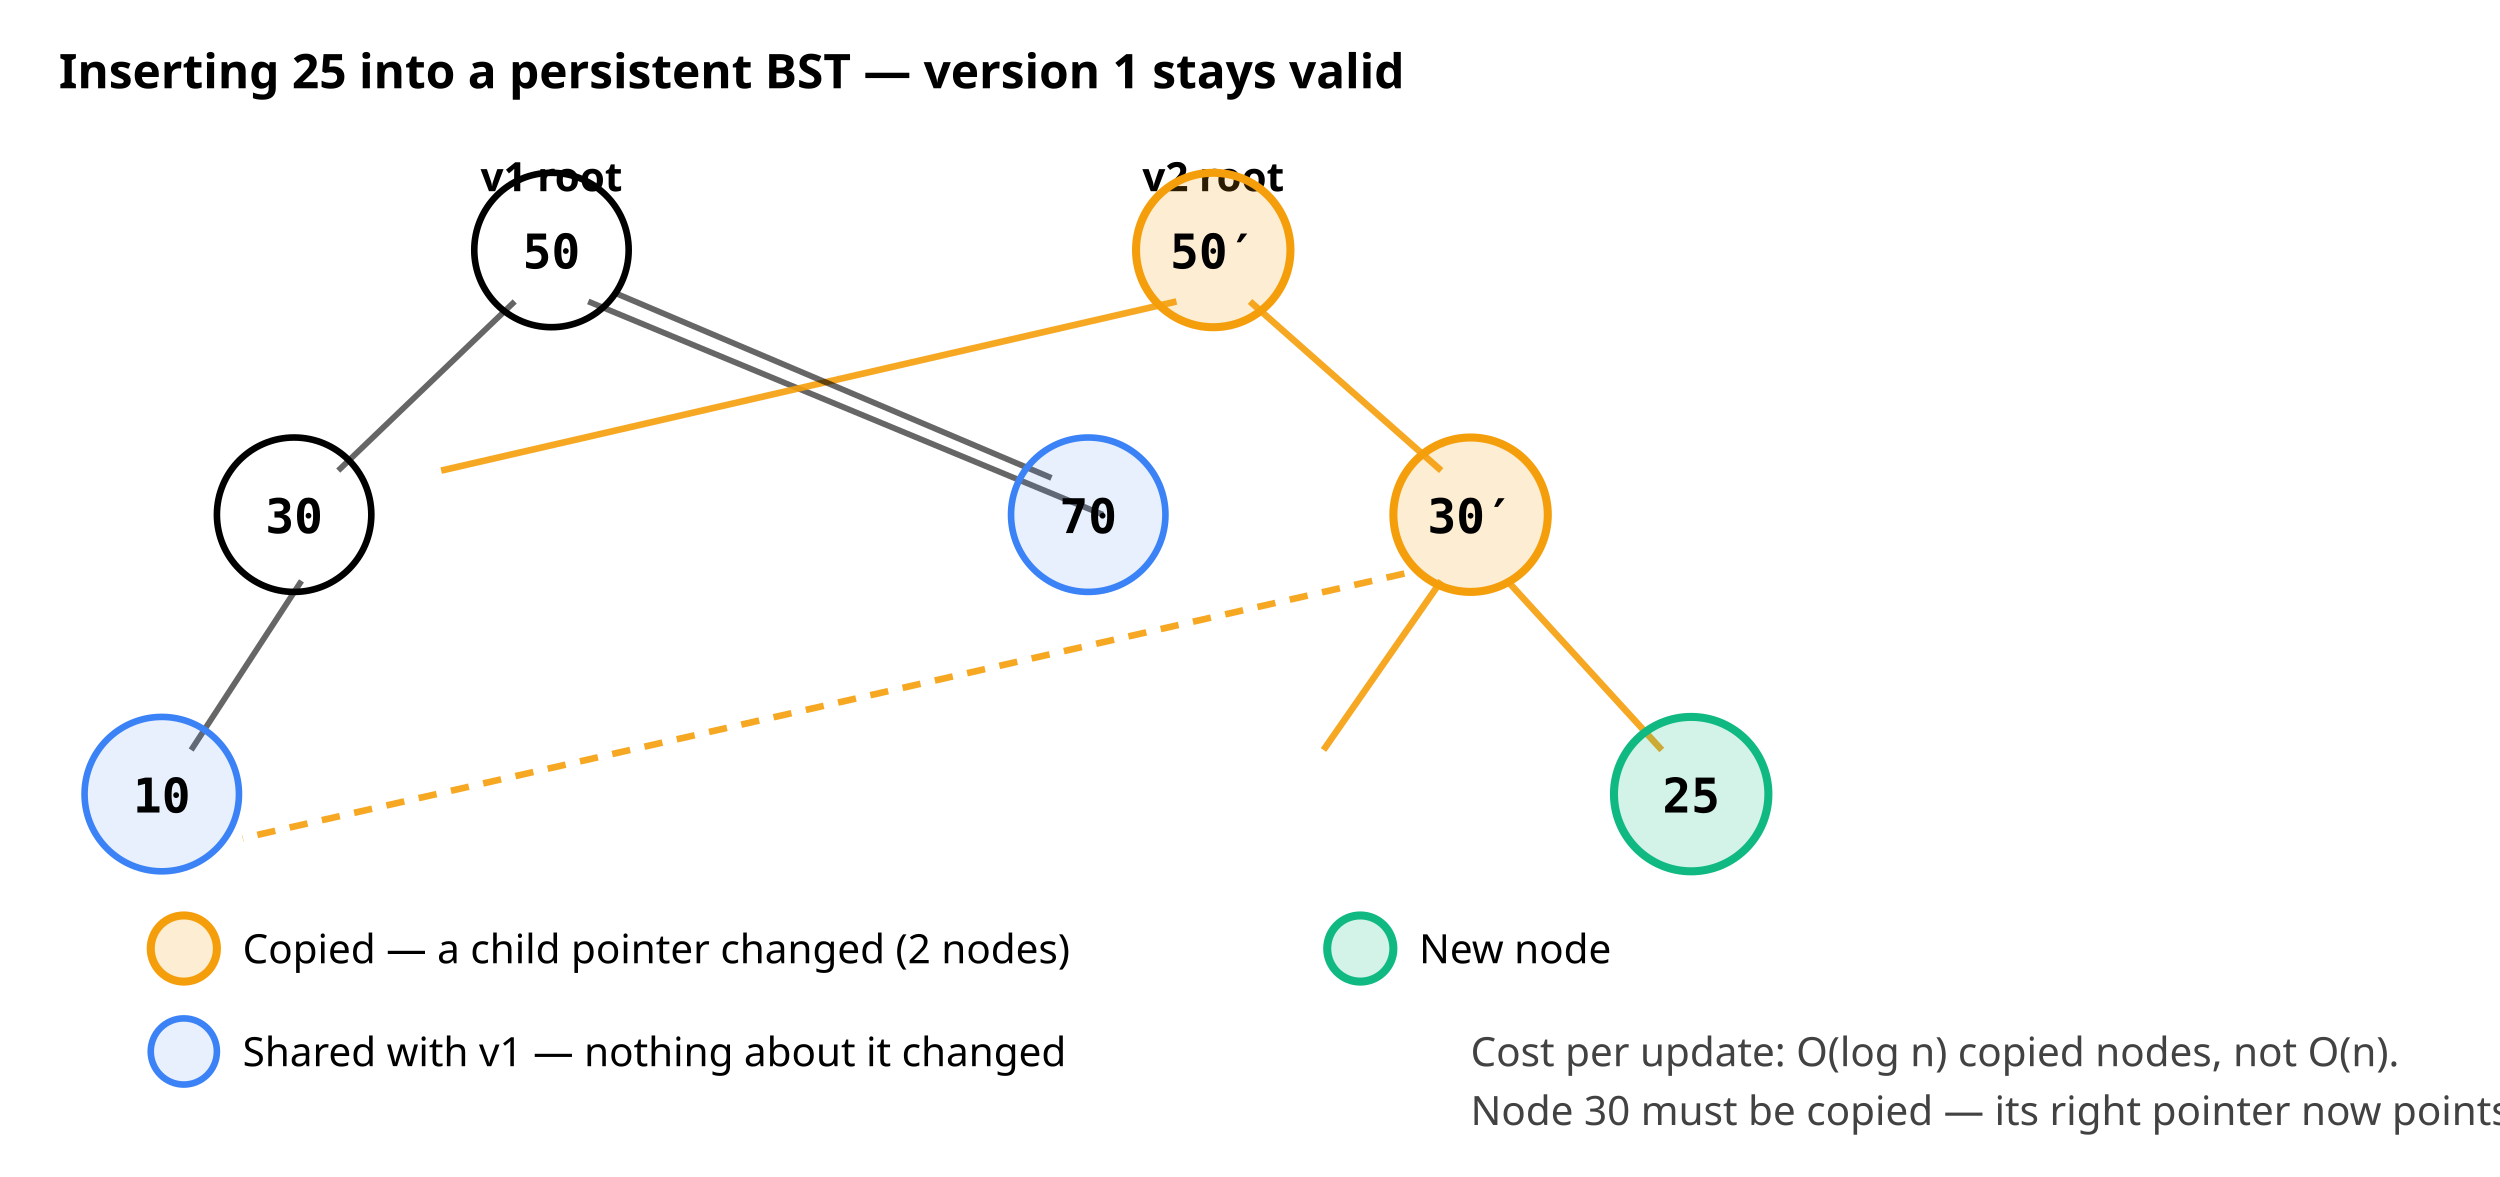
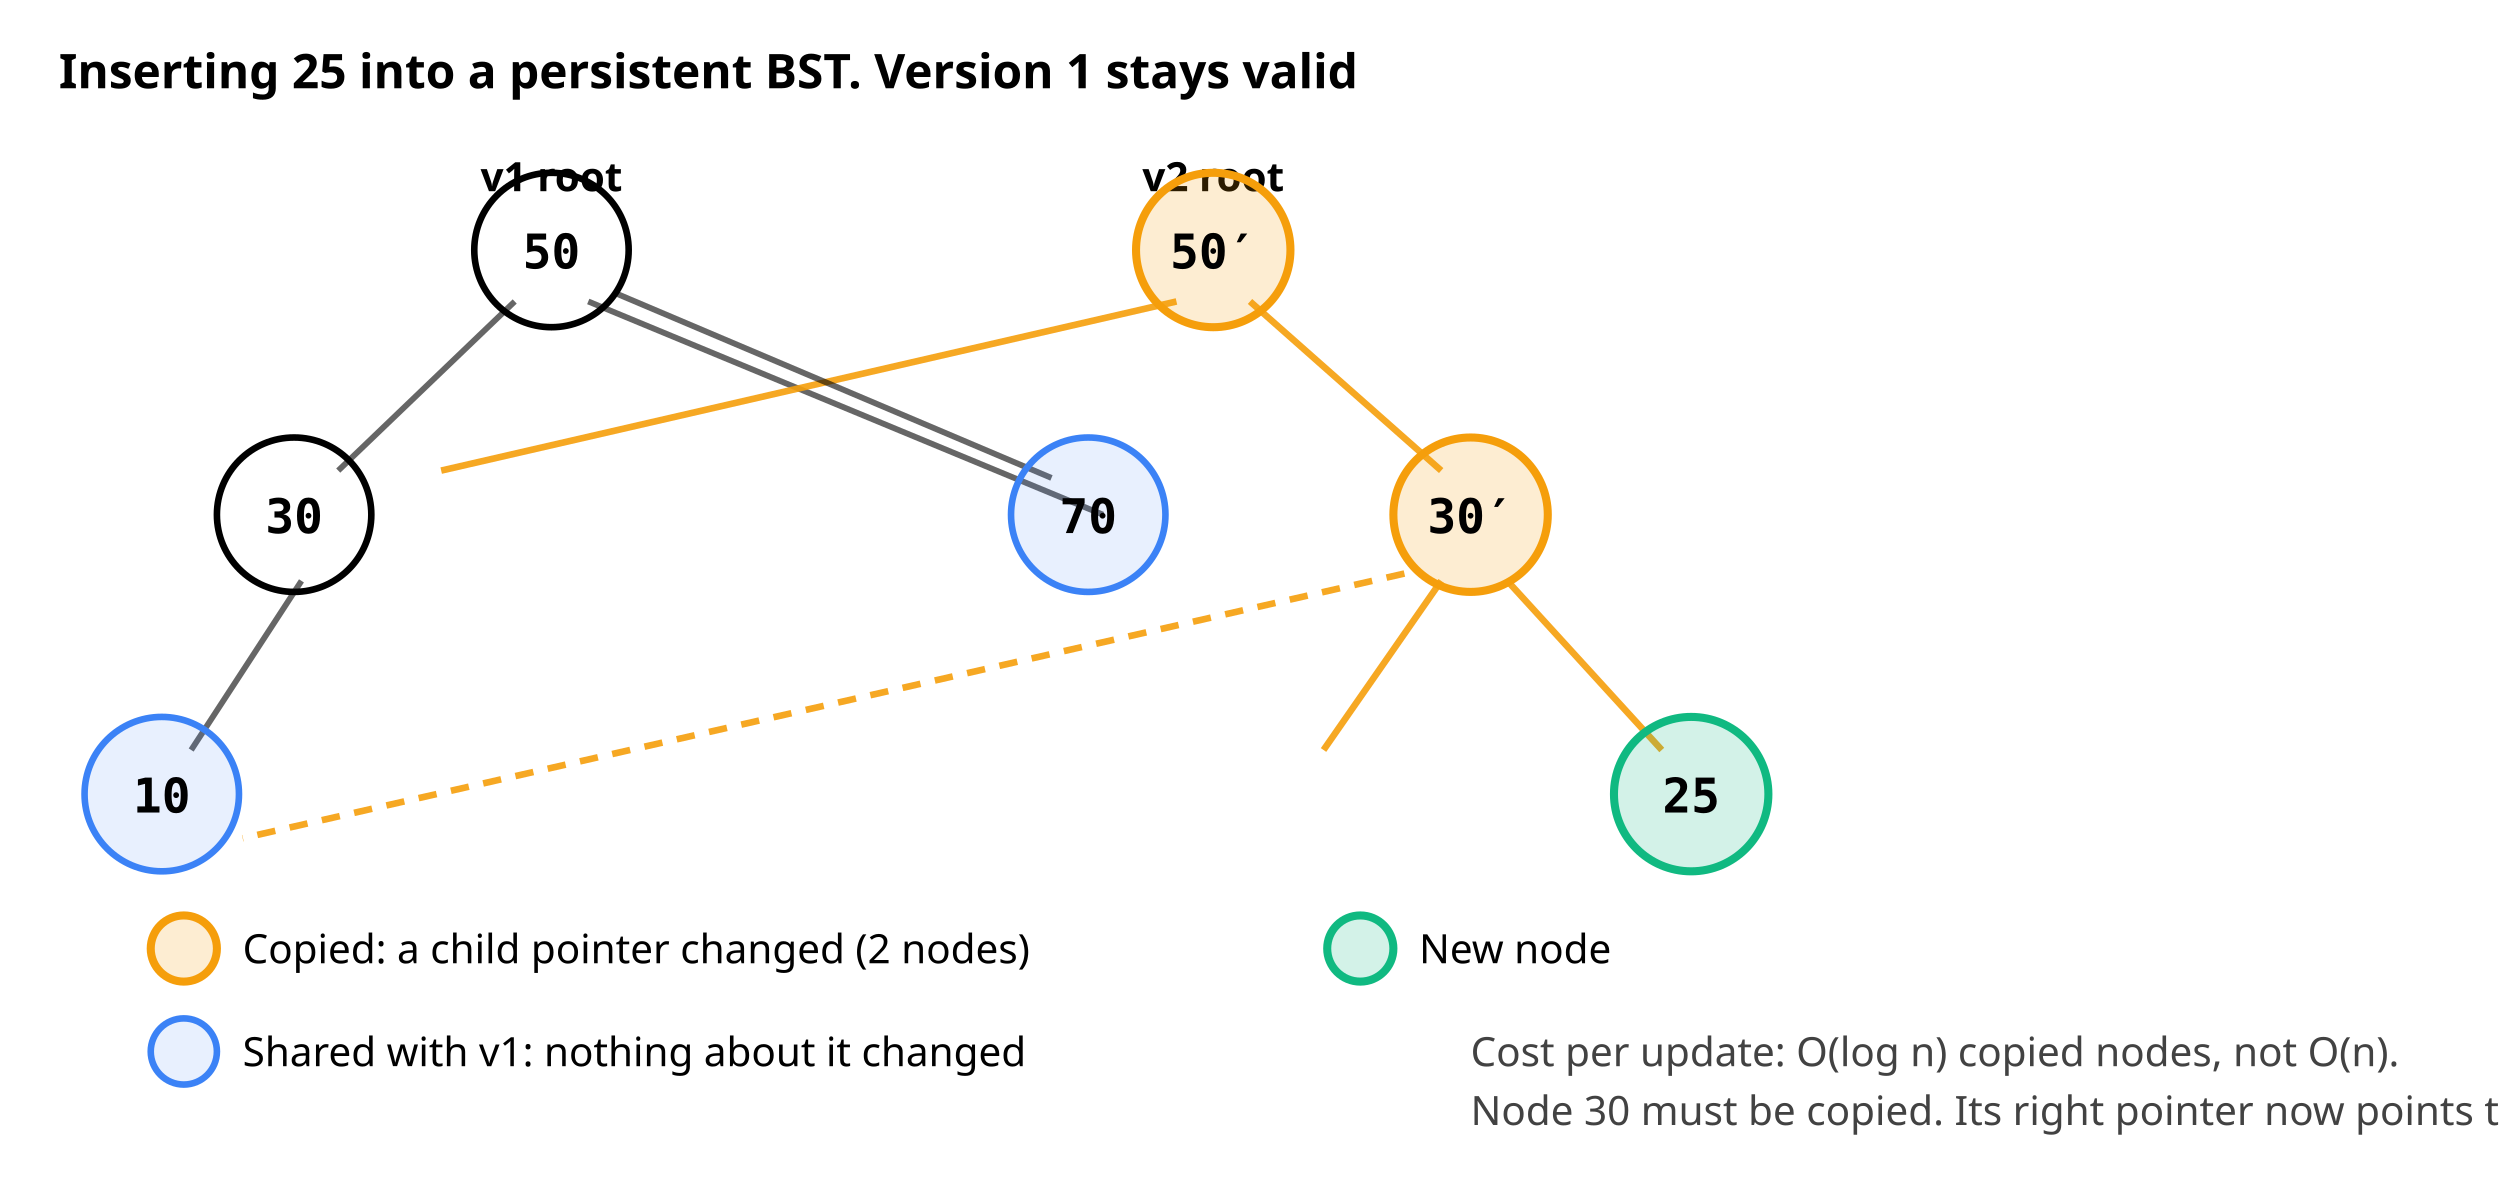
<svg xmlns="http://www.w3.org/2000/svg" viewBox="0 0 680 320" role="img" aria-label="Path copying in a persistent binary search tree" style="max-width:100%;height:auto;color:inherit">
  <style>
    .n     { fill: none; stroke: currentColor; stroke-width: 1.8; }
    .copy  { fill: #f59e0b; fill-opacity: .18; stroke: #f59e0b; stroke-width: 2.2; }
    .fresh { fill: #10b981; fill-opacity: .18; stroke: #10b981; stroke-width: 2.2; }
    .share { fill: #3b82f6; fill-opacity: .12; stroke: #3b82f6; stroke-width: 1.8; }
    .e     { stroke: currentColor; stroke-width: 1.6; opacity: .6; }
    .e2    { stroke: #f59e0b; stroke-width: 1.8; opacity: .9; }
    .k     { fill: currentColor; font: 600 13px ui-monospace, monospace; text-anchor: middle; }
    .rt    { fill: currentColor; font: 600 11px system-ui, sans-serif; text-anchor: middle; }
    .cap   { fill: currentColor; font: 600 13px system-ui, sans-serif; }
    .note  { fill: currentColor; font: 11px system-ui, sans-serif; opacity: .74; }
    .lg    { fill: currentColor; font: 11px system-ui, sans-serif; }
  </style>
-   <text class="cap" x="16" y="24">Inserting 25 into a persistent BST — version 1 stays valid</text>
+   <text class="cap" x="16" y="24">Inserting 25 into a persistent BST. Version 1 stays valid</text>
  <text class="rt" x="150" y="52">v1 root</text>
  <text class="rt" x="330" y="52">v2 root</text>
  <line class="e" x1="140" y1="82" x2="92" y2="128" />
  <line class="e" x1="160" y1="82" x2="300" y2="140" />
  <line class="e" x1="82" y1="158" x2="52" y2="204" />
  <line class="e2" x1="320" y1="82" x2="120" y2="128" />
  <line class="e2" x1="340" y1="82" x2="392" y2="128" />
  <line class="e2" x1="392" y1="158" x2="360" y2="204" />
  <line class="e2" x1="410" y1="158" x2="452" y2="204" />
  <line class="e" x1="168" y1="80" x2="286" y2="130" />
  <circle class="n" cx="150" cy="68" r="21" />
  <text class="k" x="150" y="73">50</text>
  <circle class="copy" cx="330" cy="68" r="21" />
  <text class="k" x="330" y="73">50′</text>
  <circle class="n" cx="80" cy="140" r="21" />
  <text class="k" x="80" y="145">30</text>
  <circle class="copy" cx="400" cy="140" r="21" />
  <text class="k" x="400" y="145">30′</text>
  <circle class="share" cx="296" cy="140" r="21" />
  <text class="k" x="296" y="145">70</text>
  <circle class="share" cx="44" cy="216" r="21" />
  <text class="k" x="44" y="221">10</text>
  <circle class="fresh" cx="460" cy="216" r="21" />
  <text class="k" x="460" y="221">25</text>
  <line class="e2" x1="382" y1="156" x2="66" y2="228" stroke-dasharray="5 4" />
  <g transform="translate(40,258)">
    <circle class="copy" cx="10" cy="0" r="9" />
-     <text class="lg" x="26" y="4">Copied — a child pointer changed (2 nodes)</text>
+     <text class="lg" x="26" y="4">Copied: a child pointer changed (2 nodes)</text>
    <circle class="fresh" cx="330" cy="0" r="9" />
    <text class="lg" x="346" y="4">New node</text>
  </g>
  <g transform="translate(40,286)">
    <circle class="share" cx="10" cy="0" r="9" />
-     <text class="lg" x="26" y="4">Shared with v1 — nothing about it changed</text>
+     <text class="lg" x="26" y="4">Shared with v1: nothing about it changed</text>
  </g>
  <text class="note" x="400" y="290">Cost per update: O(log n) copied nodes, not O(n).</text>
-   <text class="note" x="400" y="306">Node 30 must be copied — its right pointer now points to 25.</text>
+   <text class="note" x="400" y="306">Node 30 must be copied. Its right pointer now points to 25.</text>
</svg>
